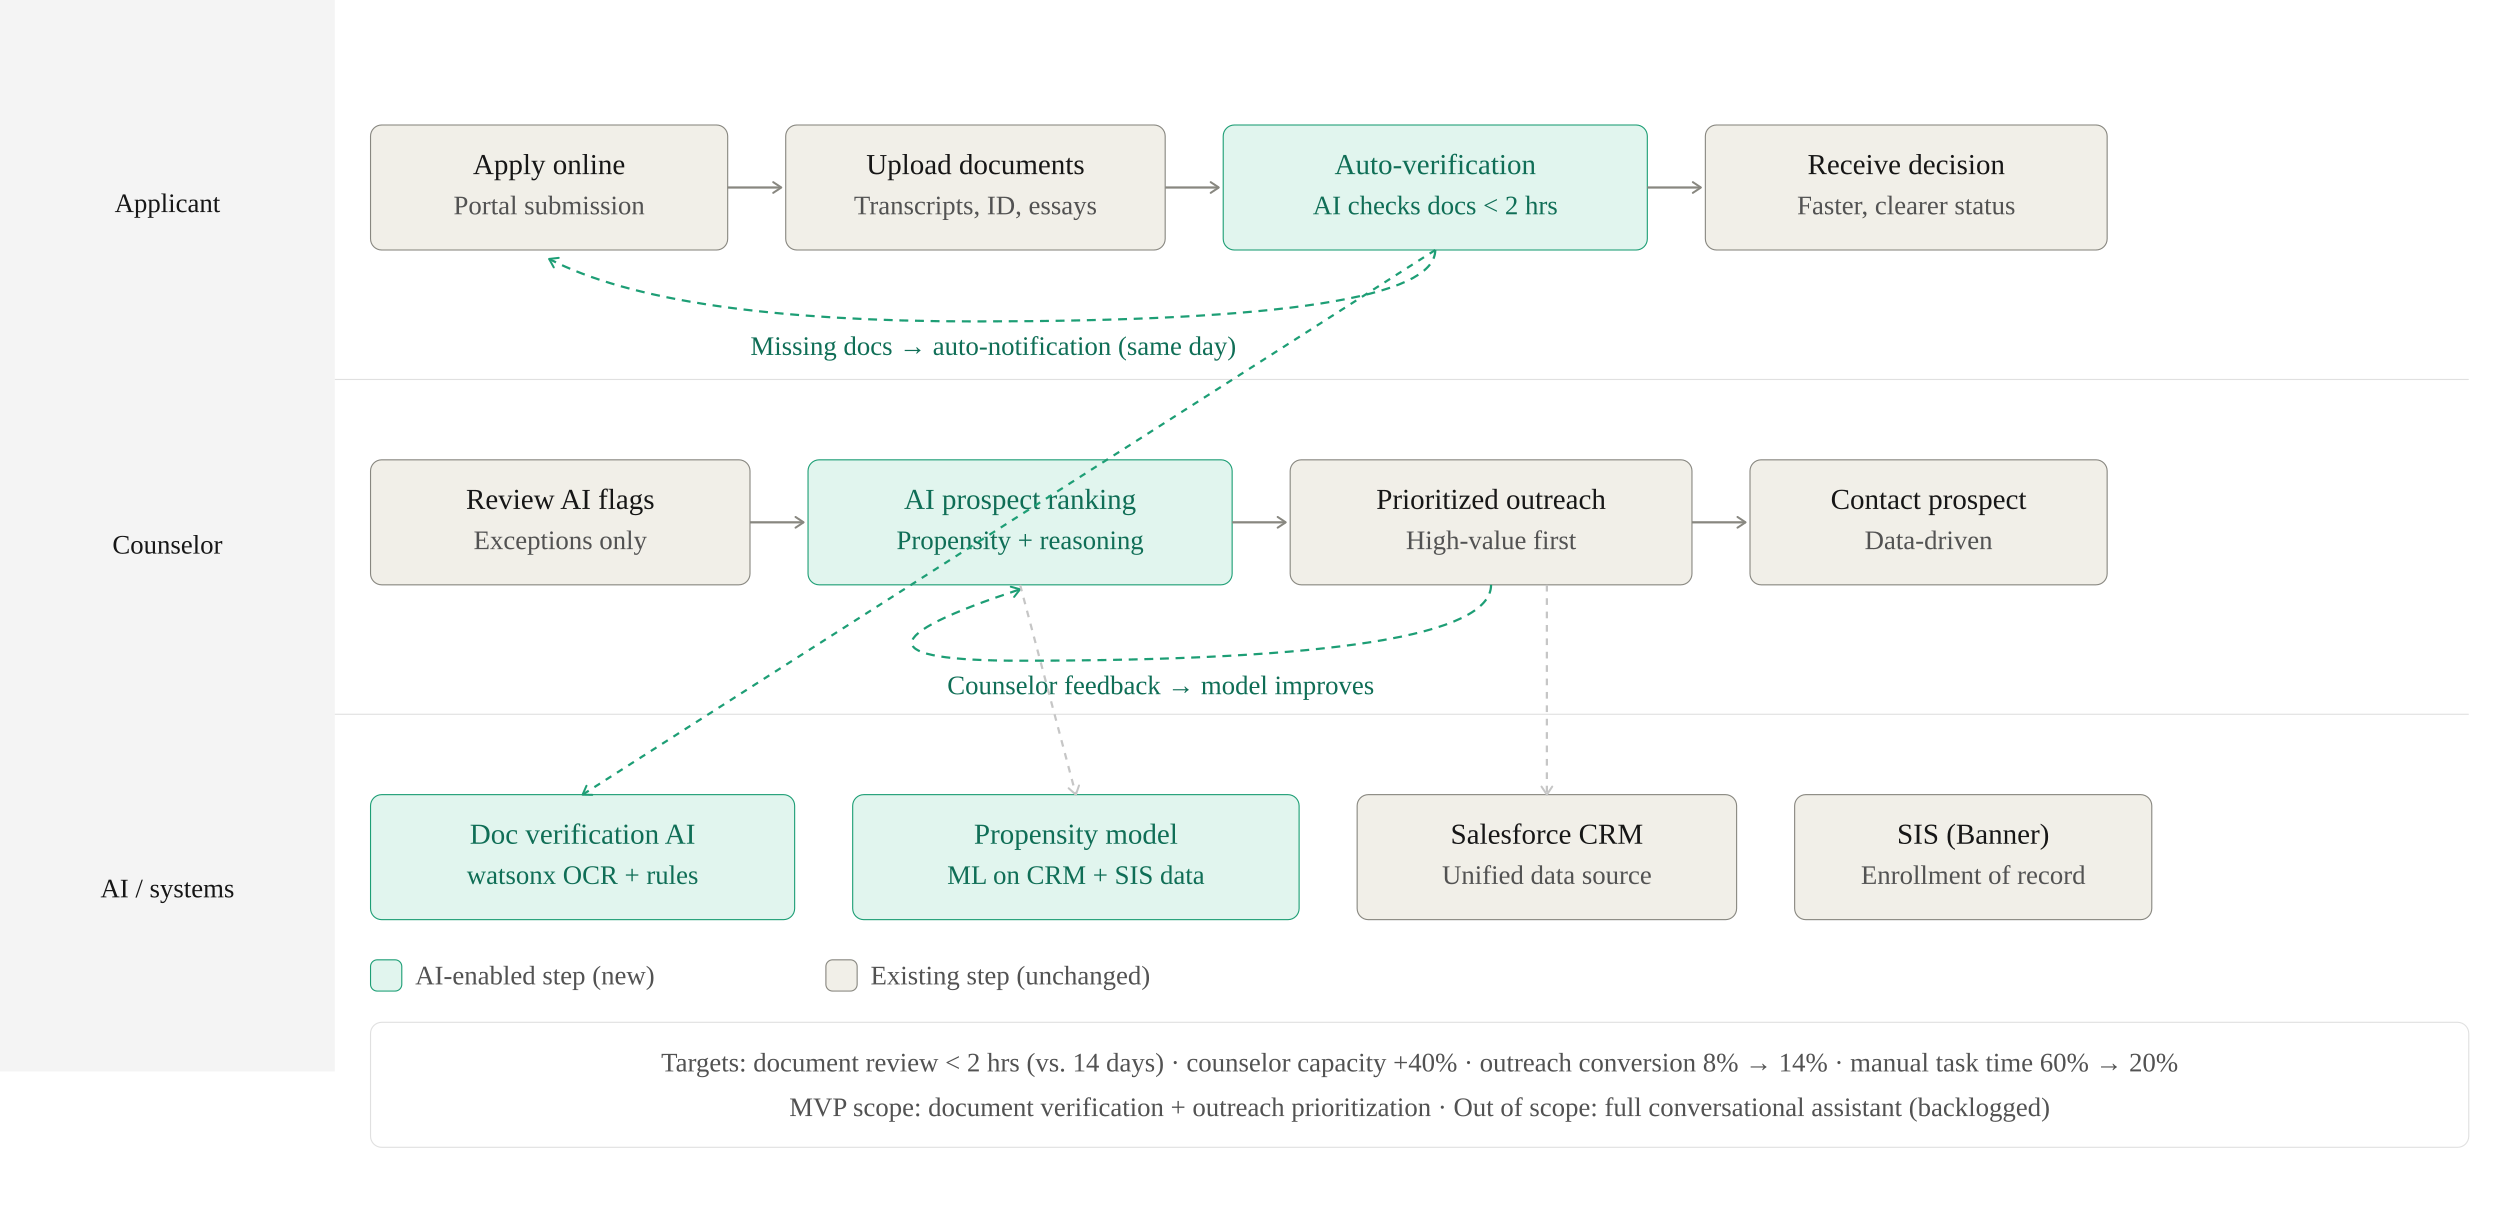
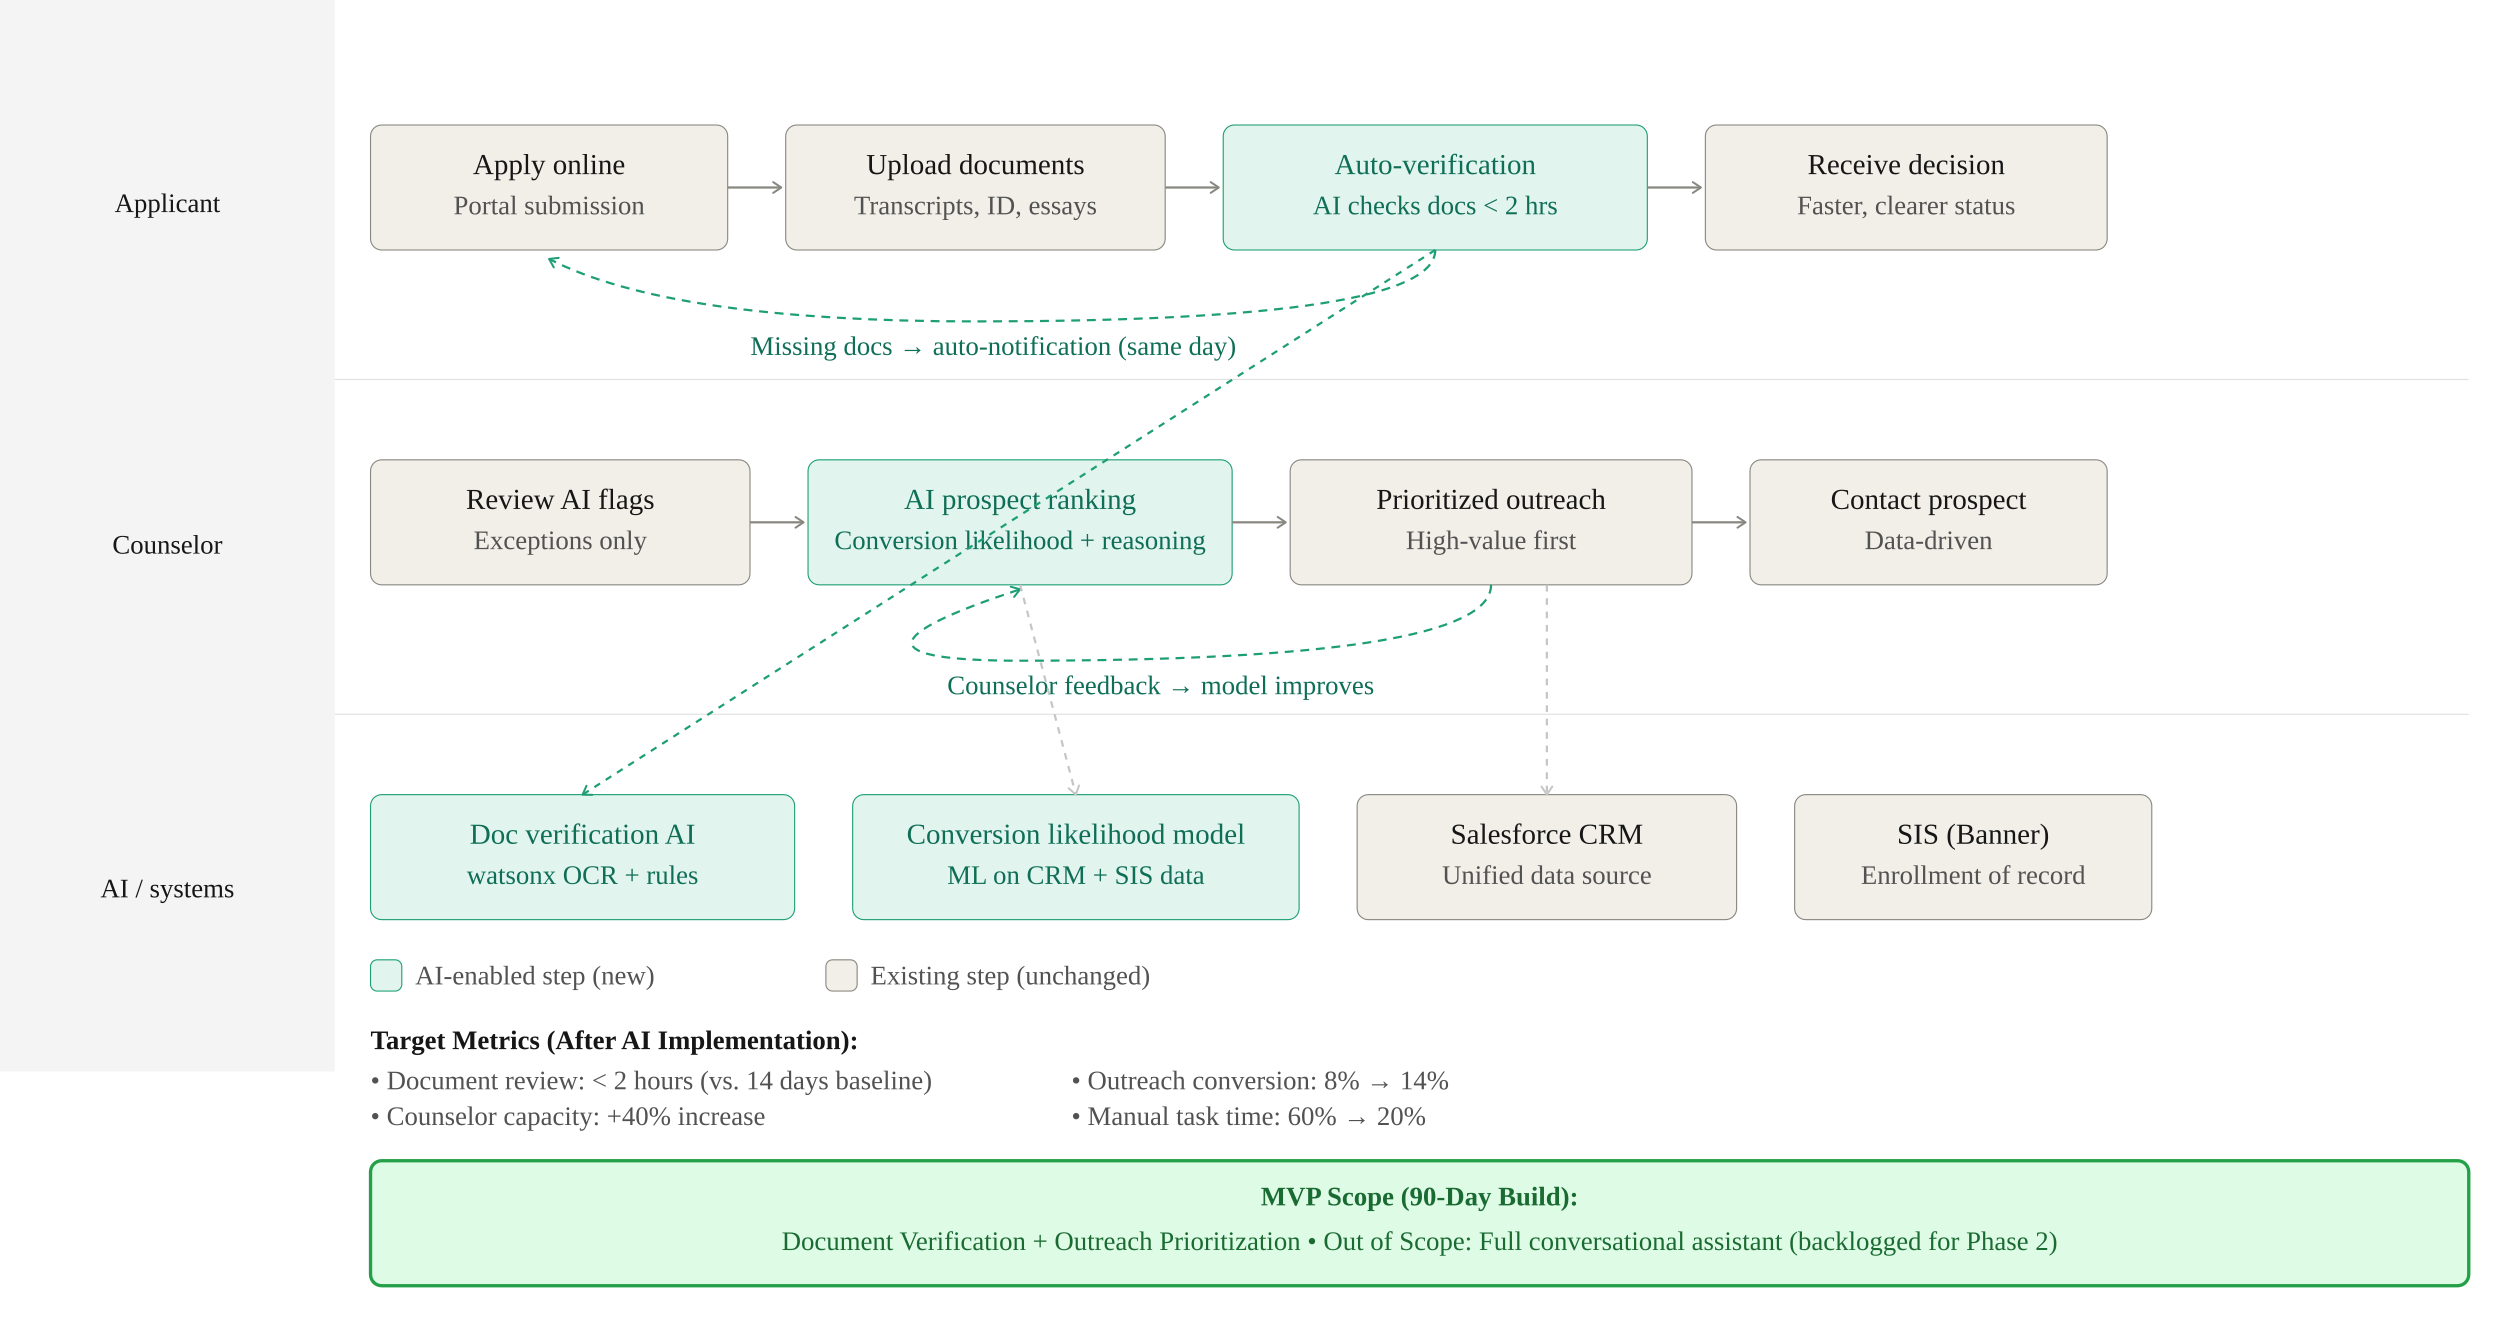
- <svg xmlns="http://www.w3.org/2000/svg" viewBox="0 0 1120 540" role="img">
+ <svg xmlns="http://www.w3.org/2000/svg" viewBox="0 0 1120 590" role="img">
  <defs>
    <marker id="ar4" viewBox="0 0 10 10" refX="8" refY="5" markerWidth="6" markerHeight="6" orient="auto-start-reverse">
      <path d="M2 1L8 5L2 9" fill="none" stroke="context-stroke" stroke-width="1.5" stroke-linecap="round" stroke-linejoin="round" />
    </marker>
  </defs>
  <rect x="0" y="0" width="150" height="480" fill="#f4f4f4" />
  <line x1="150" y1="170" x2="1106" y2="170" stroke="#e0e0e0" stroke-width="0.5" />
  <line x1="150" y1="320" x2="1106" y2="320" stroke="#e0e0e0" stroke-width="0.5" />
  <text class="svg-text" x="75" y="95" text-anchor="middle" font-size="12" font-weight="500" fill="#161616">Applicant</text>
  <text class="svg-text" x="75" y="248" text-anchor="middle" font-size="12" font-weight="500" fill="#161616">Counselor</text>
  <text class="svg-text" x="75" y="402" text-anchor="middle" font-size="12" font-weight="500" fill="#161616">AI / systems</text>
  <rect x="166" y="56" width="160" height="56" rx="5" fill="#f1efe8" stroke="#888780" stroke-width="0.5" />
  <text class="svg-text" x="246" y="78" text-anchor="middle" font-size="13" font-weight="500" fill="#161616">Apply online</text>
  <text class="svg-text" x="246" y="96" text-anchor="middle" font-size="12" fill="#525252">Portal submission</text>
  <line x1="326" y1="84" x2="350" y2="84" stroke="#888780" stroke-width="1" marker-end="url(#ar4)" />
  <rect x="352" y="56" width="170" height="56" rx="5" fill="#f1efe8" stroke="#888780" stroke-width="0.5" />
  <text class="svg-text" x="437" y="78" text-anchor="middle" font-size="13" font-weight="500" fill="#161616">Upload documents</text>
  <text class="svg-text" x="437" y="96" text-anchor="middle" font-size="12" fill="#525252">Transcripts, ID, essays</text>
  <line x1="522" y1="84" x2="546" y2="84" stroke="#888780" stroke-width="1" marker-end="url(#ar4)" />
  <rect x="548" y="56" width="190" height="56" rx="5" fill="#e1f5ee" stroke="#1d9e75" stroke-width="0.5" />
  <text class="svg-text" x="643" y="78" text-anchor="middle" font-size="13" font-weight="500" fill="#0f6e56">Auto-verification</text>
  <text class="svg-text" x="643" y="96" text-anchor="middle" font-size="12" fill="#0f6e56">AI checks docs &lt; 2 hrs</text>
  <line x1="738" y1="84" x2="762" y2="84" stroke="#888780" stroke-width="1" marker-end="url(#ar4)" />
  <rect x="764" y="56" width="180" height="56" rx="5" fill="#f1efe8" stroke="#888780" stroke-width="0.5" />
  <text class="svg-text" x="854" y="78" text-anchor="middle" font-size="13" font-weight="500" fill="#161616">Receive decision</text>
  <text class="svg-text" x="854" y="96" text-anchor="middle" font-size="12" fill="#525252">Faster, clearer status</text>
  <path d="M643 112 Q643 144 437 144 Q300 144 246 116" fill="none" stroke="#1d9e75" stroke-width="1" stroke-dasharray="4 3" marker-end="url(#ar4)" />
  <text class="svg-text" x="445" y="159" text-anchor="middle" font-size="12" fill="#0f6e56">Missing docs → auto-notification (same day)</text>
  <rect x="166" y="206" width="170" height="56" rx="5" fill="#f1efe8" stroke="#888780" stroke-width="0.5" />
  <text class="svg-text" x="251" y="228" text-anchor="middle" font-size="13" font-weight="500" fill="#161616">Review AI flags</text>
  <text class="svg-text" x="251" y="246" text-anchor="middle" font-size="12" fill="#525252">Exceptions only</text>
  <line x1="336" y1="234" x2="360" y2="234" stroke="#888780" stroke-width="1" marker-end="url(#ar4)" />
  <rect x="362" y="206" width="190" height="56" rx="5" fill="#e1f5ee" stroke="#1d9e75" stroke-width="0.5" />
  <text class="svg-text" x="457" y="228" text-anchor="middle" font-size="13" font-weight="500" fill="#0f6e56">AI prospect ranking</text>
-   <text class="svg-text" x="457" y="246" text-anchor="middle" font-size="12" fill="#0f6e56">Propensity + reasoning</text>
+   <text class="svg-text" x="457" y="246" text-anchor="middle" font-size="12" fill="#0f6e56">Conversion likelihood + reasoning</text>
  <line x1="552" y1="234" x2="576" y2="234" stroke="#888780" stroke-width="1" marker-end="url(#ar4)" />
  <rect x="578" y="206" width="180" height="56" rx="5" fill="#f1efe8" stroke="#888780" stroke-width="0.5" />
  <text class="svg-text" x="668" y="228" text-anchor="middle" font-size="13" font-weight="500" fill="#161616">Prioritized outreach</text>
  <text class="svg-text" x="668" y="246" text-anchor="middle" font-size="12" fill="#525252">High-value first</text>
  <line x1="758" y1="234" x2="782" y2="234" stroke="#888780" stroke-width="1" marker-end="url(#ar4)" />
  <rect x="784" y="206" width="160" height="56" rx="5" fill="#f1efe8" stroke="#888780" stroke-width="0.5" />
  <text class="svg-text" x="864" y="228" text-anchor="middle" font-size="13" font-weight="500" fill="#161616">Contact prospect</text>
  <text class="svg-text" x="864" y="246" text-anchor="middle" font-size="12" fill="#525252">Data-driven</text>
  <path d="M668 262 Q668 296 457 296 Q360 296 457 264" fill="none" stroke="#1d9e75" stroke-width="1" stroke-dasharray="4 3" marker-end="url(#ar4)" />
  <text class="svg-text" x="520" y="311" text-anchor="middle" font-size="12" fill="#0f6e56">Counselor feedback → model improves</text>
  <rect x="166" y="356" width="190" height="56" rx="5" fill="#e1f5ee" stroke="#1d9e75" stroke-width="0.5" />
  <text class="svg-text" x="261" y="378" text-anchor="middle" font-size="13" font-weight="500" fill="#0f6e56">Doc verification AI</text>
  <text class="svg-text" x="261" y="396" text-anchor="middle" font-size="12" fill="#0f6e56">watsonx OCR + rules</text>
  <rect x="382" y="356" width="200" height="56" rx="5" fill="#e1f5ee" stroke="#1d9e75" stroke-width="0.5" />
-   <text class="svg-text" x="482" y="378" text-anchor="middle" font-size="13" font-weight="500" fill="#0f6e56">Propensity model</text>
+   <text class="svg-text" x="482" y="378" text-anchor="middle" font-size="13" font-weight="500" fill="#0f6e56">Conversion likelihood model</text>
  <text class="svg-text" x="482" y="396" text-anchor="middle" font-size="12" fill="#0f6e56">ML on CRM + SIS data</text>
  <rect x="608" y="356" width="170" height="56" rx="5" fill="#f1efe8" stroke="#888780" stroke-width="0.5" />
  <text class="svg-text" x="693" y="378" text-anchor="middle" font-size="13" font-weight="500" fill="#161616">Salesforce CRM</text>
  <text class="svg-text" x="693" y="396" text-anchor="middle" font-size="12" fill="#525252">Unified data source</text>
  <rect x="804" y="356" width="160" height="56" rx="5" fill="#f1efe8" stroke="#888780" stroke-width="0.5" />
  <text class="svg-text" x="884" y="378" text-anchor="middle" font-size="13" font-weight="500" fill="#161616">SIS (Banner)</text>
  <text class="svg-text" x="884" y="396" text-anchor="middle" font-size="12" fill="#525252">Enrollment of record</text>
  <line x1="643" y1="112" x2="261" y2="356" stroke="#1d9e75" stroke-width="1" stroke-dasharray="3 3" marker-end="url(#ar4)" />
  <line x1="457" y1="262" x2="482" y2="356" stroke="#c6c6c6" stroke-width="1" stroke-dasharray="3 3" marker-end="url(#ar4)" />
  <line x1="693" y1="262" x2="693" y2="356" stroke="#c6c6c6" stroke-width="1" stroke-dasharray="3 3" marker-end="url(#ar4)" />
  <rect x="166" y="430" width="14" height="14" rx="3" fill="#e1f5ee" stroke="#1d9e75" stroke-width="0.5" />
  <text class="svg-text" x="186" y="441" font-size="12" fill="#525252">AI-enabled step (new)</text>
  <rect x="370" y="430" width="14" height="14" rx="3" fill="#f1efe8" stroke="#888780" stroke-width="0.5" />
  <text class="svg-text" x="390" y="441" font-size="12" fill="#525252">Existing step (unchanged)</text>
-   <rect x="166" y="458" width="940" height="56" rx="5" fill="none" stroke="#e0e0e0" stroke-width="0.5" />
-   <text class="svg-text" x="636" y="480" text-anchor="middle" font-size="12" fill="#525252">Targets: document review &lt; 2 hrs (vs. 14 days) · counselor capacity +40% · outreach conversion 8% → 14% · manual task time 60% → 20%</text>
-   <text class="svg-text" x="636" y="500" text-anchor="middle" font-size="12" fill="#525252">MVP scope: document verification + outreach prioritization · Out of scope: full conversational assistant (backlogged)</text>
+   <text class="svg-text" x="166" y="470" font-size="12" font-weight="600" fill="#161616">Target Metrics (After AI Implementation):</text>
+   <text class="svg-text" x="166" y="488" font-size="12" fill="#525252">• Document review: &lt; 2 hours (vs. 14 days baseline)</text>
+   <text class="svg-text" x="166" y="504" font-size="12" fill="#525252">• Counselor capacity: +40% increase</text>
+   <text class="svg-text" x="480" y="488" font-size="12" fill="#525252">• Outreach conversion: 8% → 14%</text>
+   <text class="svg-text" x="480" y="504" font-size="12" fill="#525252">• Manual task time: 60% → 20%</text>
+   <rect x="166" y="520" width="940" height="56" rx="5" fill="#defbe6" stroke="#24a148" stroke-width="1.5" />
+   <text class="svg-text" x="636" y="540" text-anchor="middle" font-size="12" font-weight="600" fill="#1a6b32">MVP Scope (90-Day Build):</text>
+   <text class="svg-text" x="636" y="560" text-anchor="middle" font-size="12" fill="#1a6b32">Document Verification + Outreach Prioritization  •  Out of Scope: Full conversational assistant (backlogged for Phase 2)</text>
</svg>
